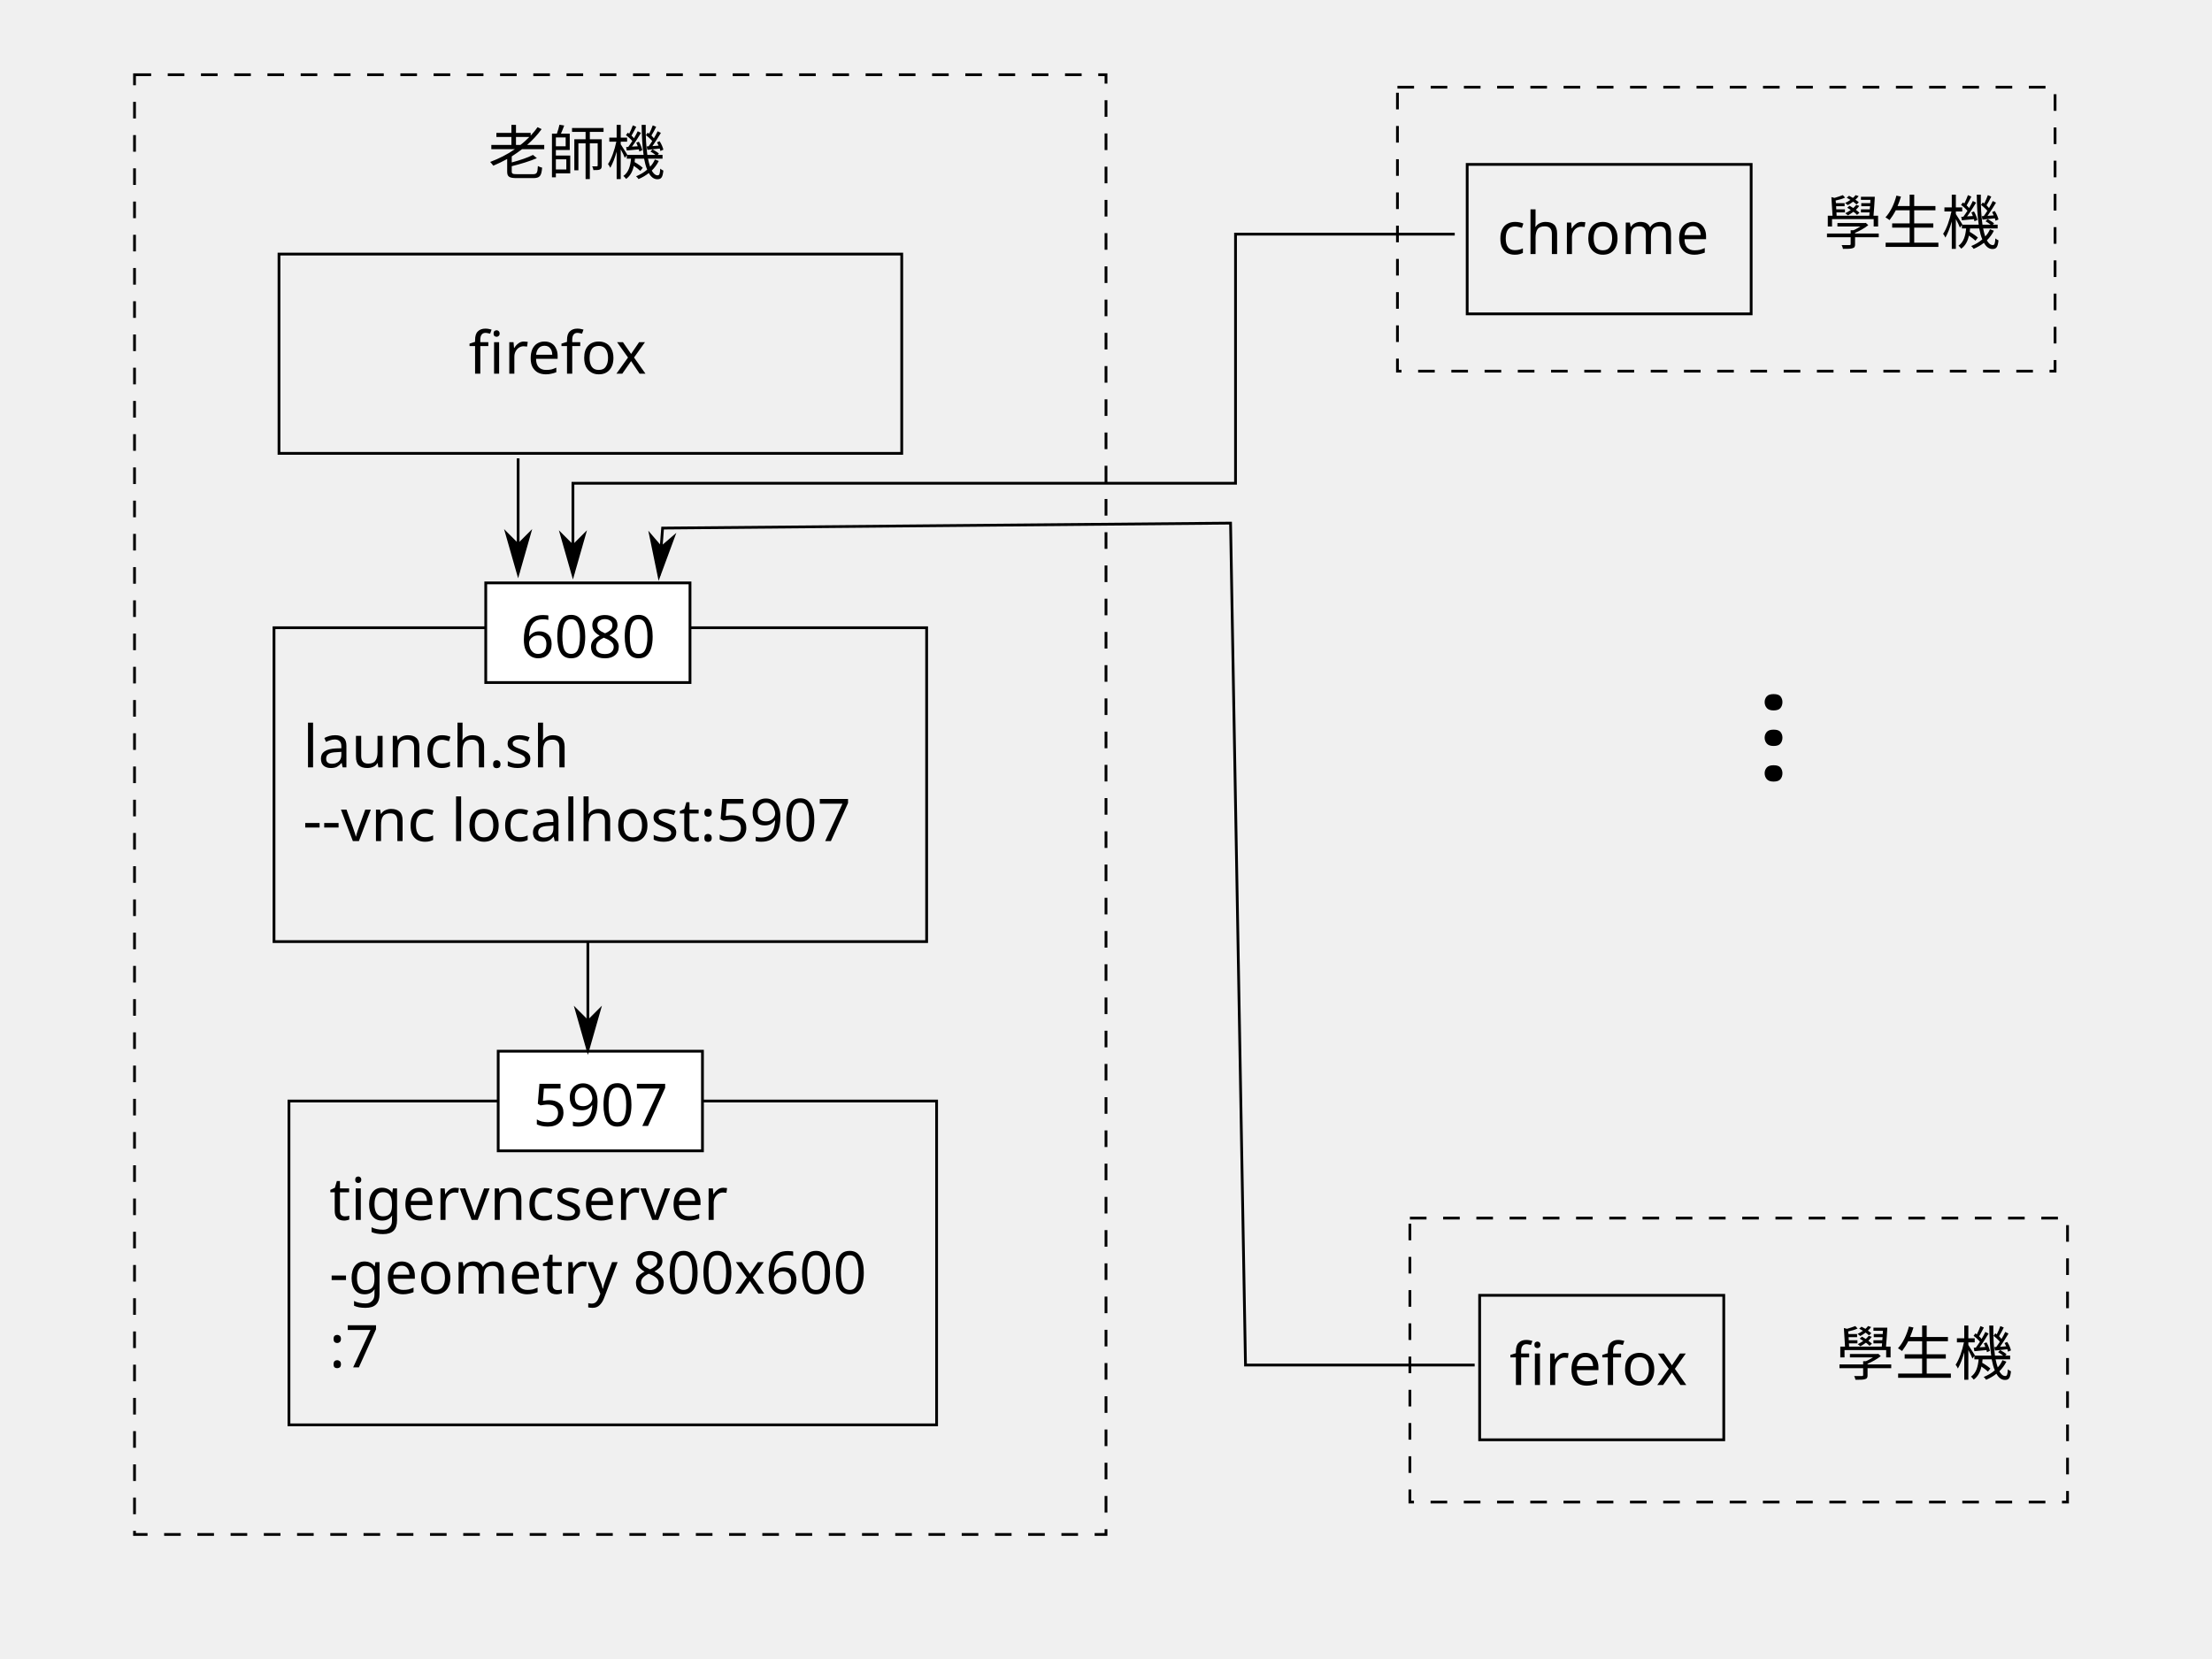
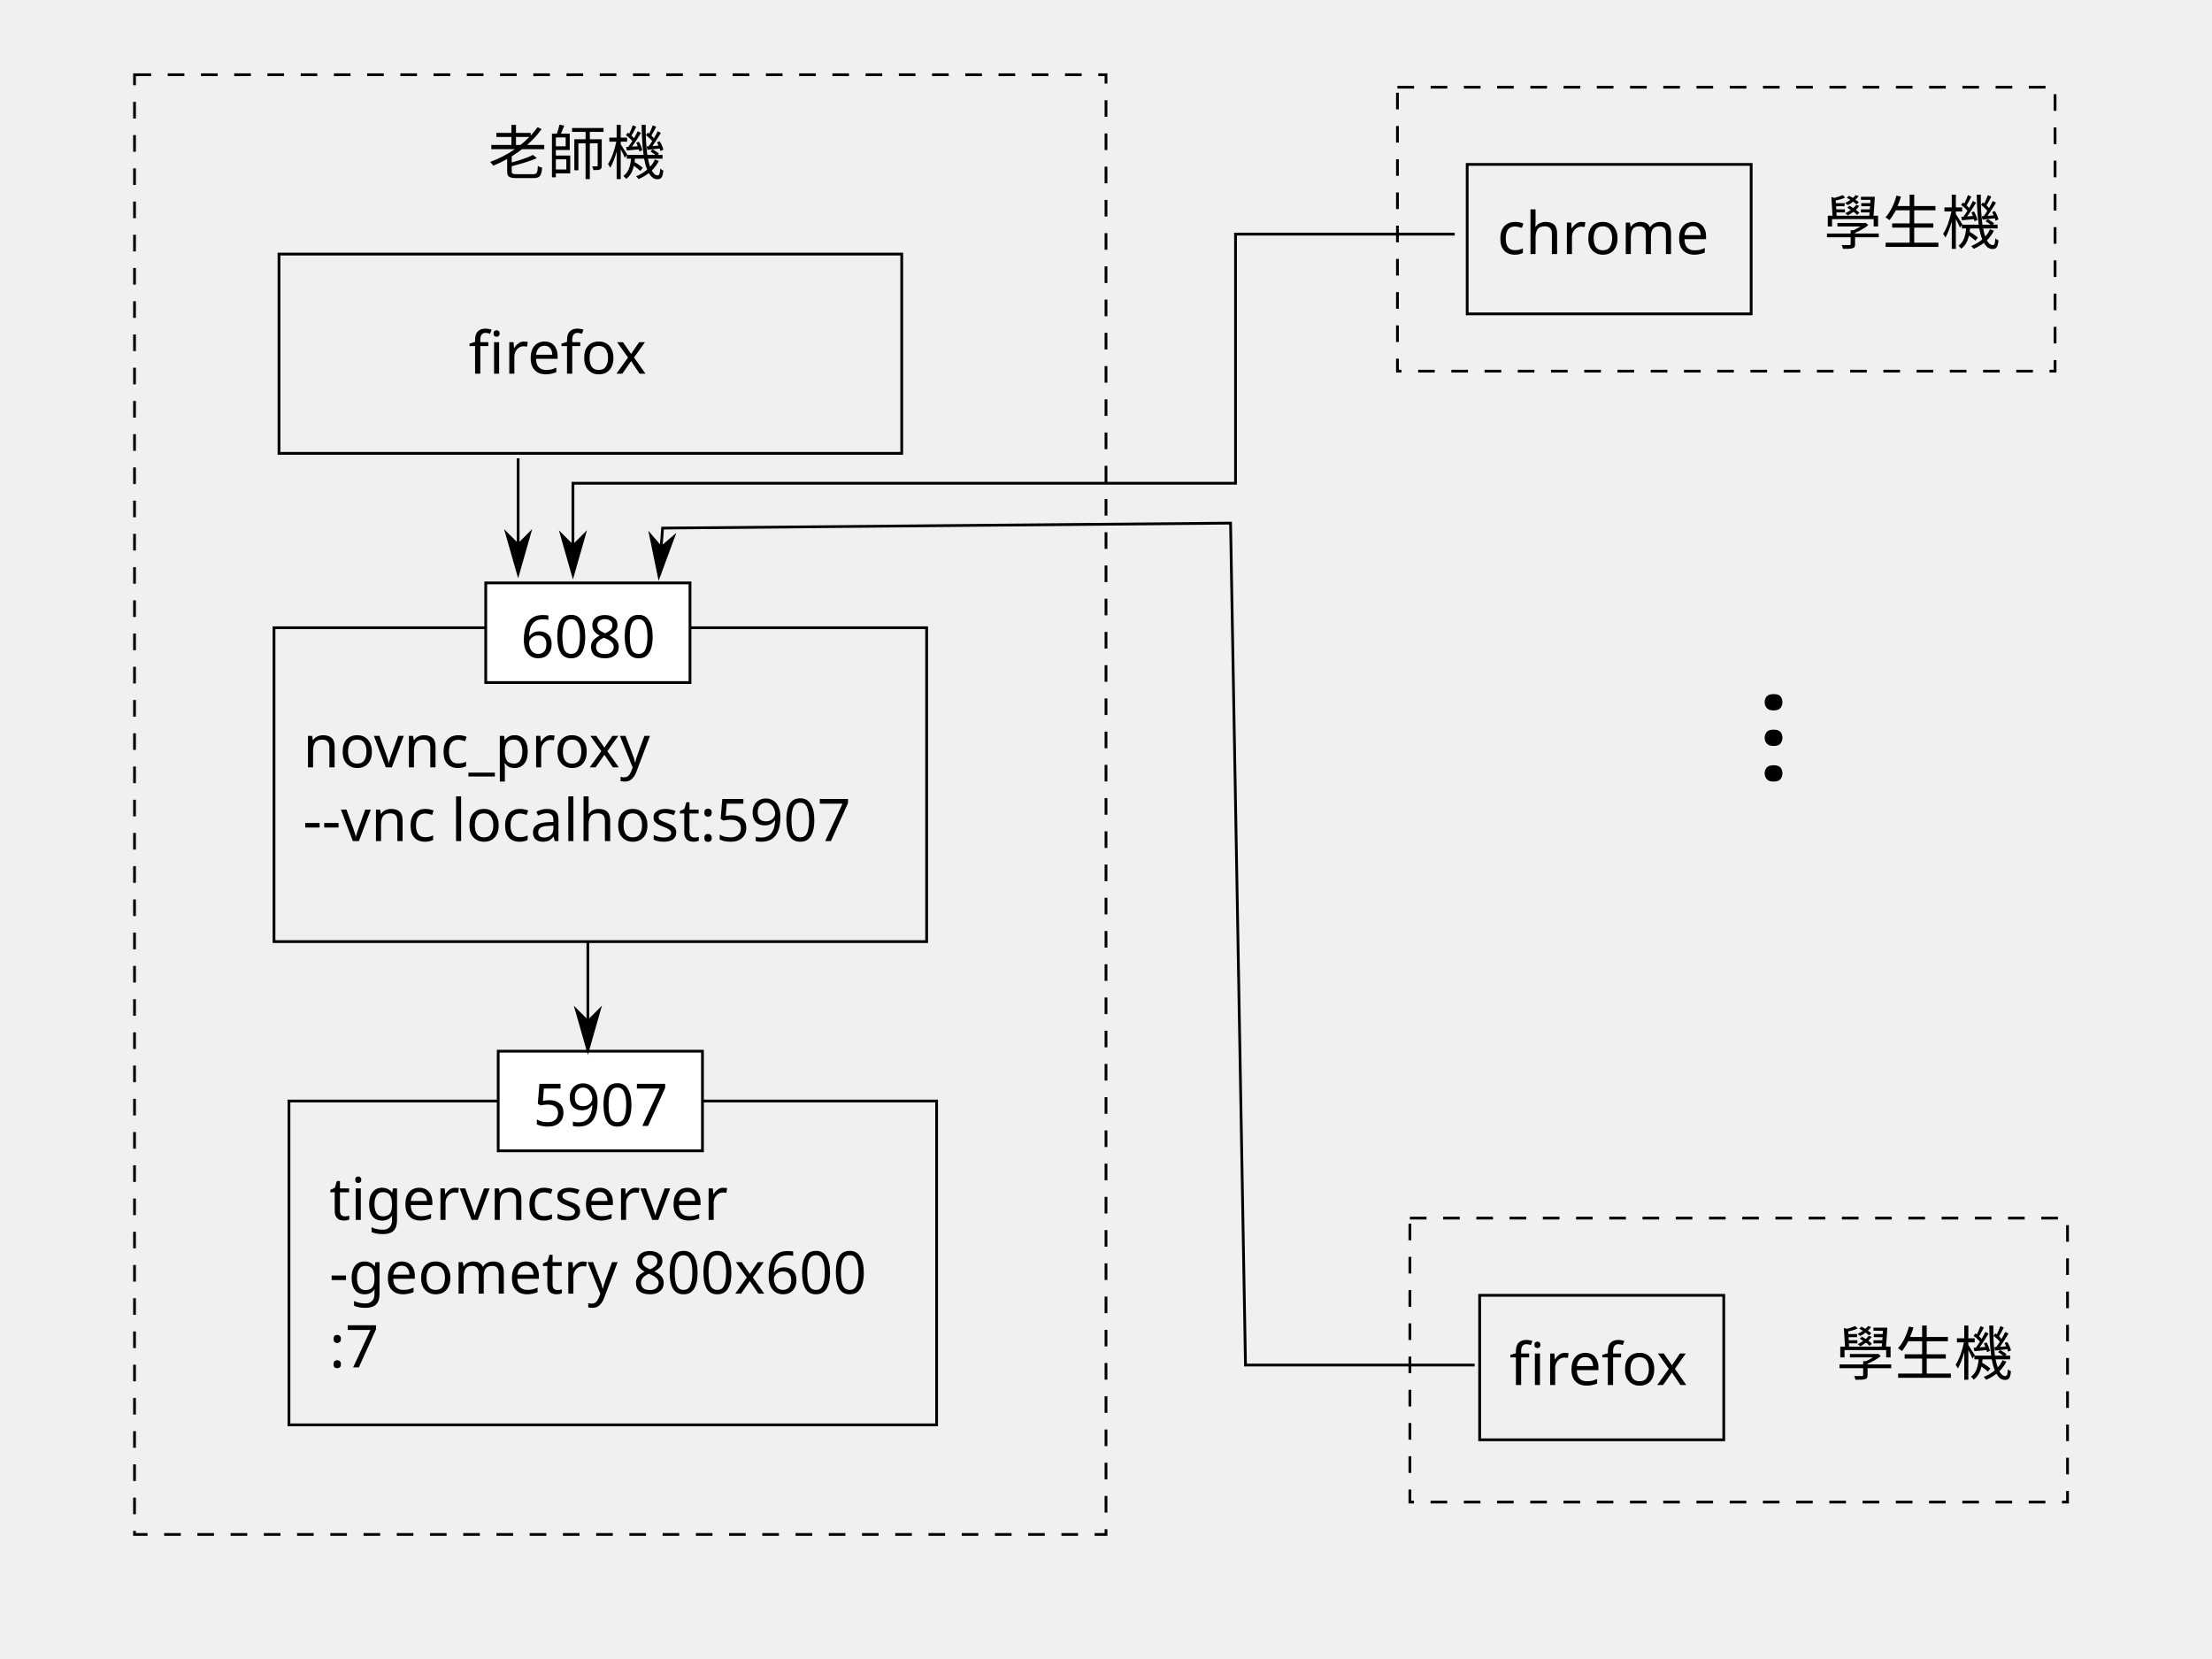
<svg xmlns="http://www.w3.org/2000/svg" width="800" height="600" viewBox="0 0 211.667 158.75" version="1.1" id="svg8">
  <defs id="defs2">
    <marker orient="auto" refY="0.0" refX="0.0" id="marker5194" style="overflow:visible;">
      <path id="path5192" d="M 0.0,0.0 L 5.0,-5.0 L -12.5,0.0 L 5.0,5.0 L 0.0,0.0 z " style="fill-rule:evenodd;stroke:#000000;stroke-width:1pt;stroke-opacity:1;fill:#000000;fill-opacity:1" transform="scale(0.8) rotate(180) translate(12.5,0)" />
    </marker>
    <marker style="overflow:visible;" id="marker5152" refX="0.0" refY="0.0" orient="auto">
      <path transform="scale(0.8) rotate(180) translate(12.5,0)" style="fill-rule:evenodd;stroke:#000000;stroke-width:1pt;stroke-opacity:1;fill:#000000;fill-opacity:1" d="M 0.0,0.0 L 5.0,-5.0 L -12.5,0.0 L 5.0,5.0 L 0.0,0.0 z " id="path5150" />
    </marker>
    <marker orient="auto" refY="0.0" refX="0.0" id="Arrow1Lend" style="overflow:visible;">
      <path id="path4640" d="M 0.0,0.0 L 5.0,-5.0 L -12.5,0.0 L 5.0,5.0 L 0.0,0.0 z " style="fill-rule:evenodd;stroke:#000000;stroke-width:1pt;stroke-opacity:1;fill:#000000;fill-opacity:1" transform="scale(0.8) rotate(180) translate(12.5,0)" />
    </marker>
    <marker orient="auto" refY="0" refX="0" id="Arrow1Lend-9" style="overflow:visible">
      <path id="path4640-3" d="M 0,0 5,-5 -12.5,0 5,5 Z" style="fill:#000000;fill-opacity:1;fill-rule:evenodd;stroke:#000000;stroke-width:1pt;stroke-opacity:1" transform="matrix(-0.8,0,0,-0.8,-10,0)" />
    </marker>
  </defs>
  <g id="layer1" transform="translate(0,-138.25)">
    <rect id="rect10" width="61.974" height="30.987" x="27.65" y="243.607" style="fill:none;fill-opacity:1;stroke:#000000;stroke-width:0.265;stroke-opacity:1" />
    <text xml:space="preserve" style="font-style:normal;font-weight:normal;font-size:5.644px;line-height:1.25;font-family:sans-serif;letter-spacing:0px;word-spacing:0px;fill:#000000;fill-opacity:1;stroke:none;stroke-width:0.265" x="31.515" y="254.984" id="text4508">
      <tspan id="tspan4506" x="31.515" y="254.984" style="stroke-width:0.265">tigervncserver</tspan>
      <tspan x="31.515" y="262.039" style="stroke-width:0.265" id="tspan4510">-geometry 800x600</tspan>
      <tspan x="31.515" y="269.095" style="stroke-width:0.265" id="tspan4512">:7</tspan>
    </text>
    <rect style="fill:none;fill-opacity:1;stroke:#000000;stroke-width:0.265;stroke-opacity:1" id="rect4514" width="62.451" height="30.034" x="26.22" y="198.318" />
    <text xml:space="preserve" style="font-style:normal;font-weight:normal;font-size:5.644px;line-height:1.25;font-family:sans-serif;letter-spacing:0px;word-spacing:0px;fill:#000000;fill-opacity:1;stroke:none;stroke-width:0.265" x="28.99" y="211.679" id="text4518">
-       <tspan id="tspan4516" x="28.99" y="211.679" style="stroke-width:0.265">launch.sh</tspan>
+       <tspan id="tspan4516" x="28.99" y="211.679" style="stroke-width:0.265">novnc_proxy</tspan>
      <tspan x="28.99" y="218.734" style="stroke-width:0.265" id="tspan4520">--vnc localhost:5907</tspan>
    </text>
    <rect style="fill:#ffffff;fill-opacity:1;stroke:#000000;stroke-width:0.265;stroke-opacity:1" id="rect4522" width="19.546" height="9.535" x="47.673" y="238.839" />
    <text xml:space="preserve" style="font-style:normal;font-weight:normal;font-size:5.644px;line-height:1.25;font-family:sans-serif;letter-spacing:0px;word-spacing:0px;fill:#000000;fill-opacity:1;stroke:none;stroke-width:0.265" x="51.01" y="245.99" id="text4526">
      <tspan id="tspan4524" x="51.01" y="245.99" style="stroke-width:0.265">5907</tspan>
    </text>
    <rect style="fill:#ffffff;fill-opacity:1;stroke:#000000;stroke-width:0.265;stroke-opacity:1" id="rect4522-3" width="19.546" height="9.535" x="46.481" y="194.027" />
    <text xml:space="preserve" style="font-style:normal;font-weight:normal;font-size:5.644px;line-height:1.25;font-family:sans-serif;letter-spacing:0px;word-spacing:0px;fill:#000000;fill-opacity:1;stroke:none;stroke-width:0.265" x="49.818" y="201.178" id="text4526-6">
      <tspan id="tspan4524-7" x="49.818" y="201.178" style="stroke-width:0.265">6080</tspan>
    </text>
    <rect style="fill:none;fill-opacity:1;stroke:#000000;stroke-width:0.265;stroke-opacity:1" id="rect4549" width="59.591" height="19.069" x="26.697" y="162.563" />
    <text xml:space="preserve" style="font-style:normal;font-weight:normal;font-size:5.644px;line-height:1.25;font-family:sans-serif;letter-spacing:0px;word-spacing:0px;fill:#000000;fill-opacity:1;stroke:none;stroke-width:0.265" x="44.851" y="174.004" id="text4553">
      <tspan id="tspan4551" x="44.851" y="174.004" style="stroke-width:0.265">firefox</tspan>
    </text>
    <rect style="fill:none;fill-opacity:1;stroke:#000000;stroke-width:0.265;stroke-opacity:1;stroke-miterlimit:4;stroke-dasharray:1.59,1.59;stroke-dashoffset:0" id="rect4555" width="92.962" height="139.681" x="12.872" y="145.401" />
    <text xml:space="preserve" style="font-style:normal;font-weight:normal;font-size:5.644px;line-height:1.25;font-family:sans-serif;letter-spacing:0px;word-spacing:0px;fill:#000000;fill-opacity:1;stroke:none;stroke-width:0.265" x="46.719" y="154.935" id="text4559">
      <tspan id="tspan4557" x="46.719" y="154.935" style="stroke-width:0.265">老師機</tspan>
    </text>
    <rect style="fill:none;fill-opacity:1;stroke:#000000;stroke-width:0.265;stroke-miterlimit:4;stroke-dasharray:1.59, 1.59;stroke-dashoffset:0;stroke-opacity:1" id="rect4555-5" width="62.928" height="27.173" x="133.722" y="146.593" />
    <text xml:space="preserve" style="font-style:normal;font-weight:normal;font-size:5.644px;line-height:1.25;font-family:sans-serif;letter-spacing:0px;word-spacing:0px;fill:#000000;fill-opacity:1;stroke:none;stroke-width:0.265" x="174.482" y="161.61" id="text4578">
      <tspan id="tspan4576" x="174.482" y="161.61" style="stroke-width:0.265">學生機</tspan>
    </text>
    <rect style="fill:none;fill-opacity:1;stroke:#000000;stroke-width:0.265;stroke-opacity:1" id="rect4549-3" width="27.173" height="14.302" x="140.396" y="153.982" />
    <text xml:space="preserve" style="font-style:normal;font-weight:normal;font-size:5.644px;line-height:1.25;font-family:sans-serif;letter-spacing:0px;word-spacing:0px;fill:#000000;fill-opacity:1;stroke:none;stroke-width:0.265" x="143.256" y="162.563" id="text4553-5">
      <tspan id="tspan4551-6" x="143.256" y="162.563" style="stroke-width:0.265">chrome</tspan>
    </text>
    <rect style="fill:none;fill-opacity:1;stroke:#000000;stroke-width:0.265;stroke-miterlimit:4;stroke-dasharray:1.59, 1.59;stroke-dashoffset:0;stroke-opacity:1" id="rect4555-5-2" width="62.928" height="27.173" x="134.914" y="254.81" />
    <text xml:space="preserve" style="font-style:normal;font-weight:normal;font-size:5.644px;line-height:1.25;font-family:sans-serif;letter-spacing:0px;word-spacing:0px;fill:#000000;fill-opacity:1;stroke:none;stroke-width:0.265" x="175.674" y="269.827" id="text4578-9">
      <tspan id="tspan4576-1" x="175.674" y="269.827" style="stroke-width:0.265">學生機</tspan>
    </text>
    <rect style="fill:none;fill-opacity:1;stroke:#000000;stroke-width:0.265;stroke-opacity:1" id="rect4549-3-2" width="23.36" height="13.825" x="141.588" y="262.199" />
    <text xml:space="preserve" style="font-style:normal;font-weight:normal;font-size:5.644px;line-height:1.25;font-family:sans-serif;letter-spacing:0px;word-spacing:0px;fill:#000000;fill-opacity:1;stroke:none;stroke-width:0.265" x="144.448" y="270.78" id="text4553-5-7">
      <tspan id="tspan4551-6-0" x="144.448" y="270.78" style="stroke-width:0.265">firefox</tspan>
    </text>
    <text xml:space="preserve" style="font-style:normal;font-weight:normal;font-size:12.7px;line-height:1.25;font-family:sans-serif;letter-spacing:0px;word-spacing:0px;fill:#000000;fill-opacity:1;stroke:none;stroke-width:0.265" x="203.748" y="-169.034" id="text4633" transform="rotate(90)">
      <tspan id="tspan4631" x="203.748" y="-169.034" style="font-size:12.7px;stroke-width:0.265">...</tspan>
    </text>
    <path style="fill:none;stroke:#000000;stroke-width:0.265px;stroke-linecap:butt;stroke-linejoin:miter;stroke-opacity:1;marker-end:url(#Arrow1Lend)" d="m 49.58,182.109 v 10.965" id="path4635" />
    <path style="fill:none;stroke:#000000;stroke-width:0.265px;stroke-linecap:butt;stroke-linejoin:miter;stroke-opacity:1;marker-end:url(#Arrow1Lend-9)" d="m 56.254,228.333 v 10.346" id="path4635-6" />
    <path style="fill:none;stroke:#000000;stroke-width:0.265px;stroke-linecap:butt;stroke-linejoin:miter;stroke-opacity:1;marker-end:url(#marker5152)" d="m 139.204,160.656 h -20.976 v 23.836 H 54.824 v 8.694" id="path5142" />
    <path style="fill:none;stroke:#000000;stroke-width:0.265px;stroke-linecap:butt;stroke-linejoin:miter;stroke-opacity:1;marker-end:url(#marker5194)" d="m 141.111,268.873 h -21.929 l -1.43,-80.567 -54.347,0.477 -0.343,4.535" id="path5184" />
  </g>
</svg>
